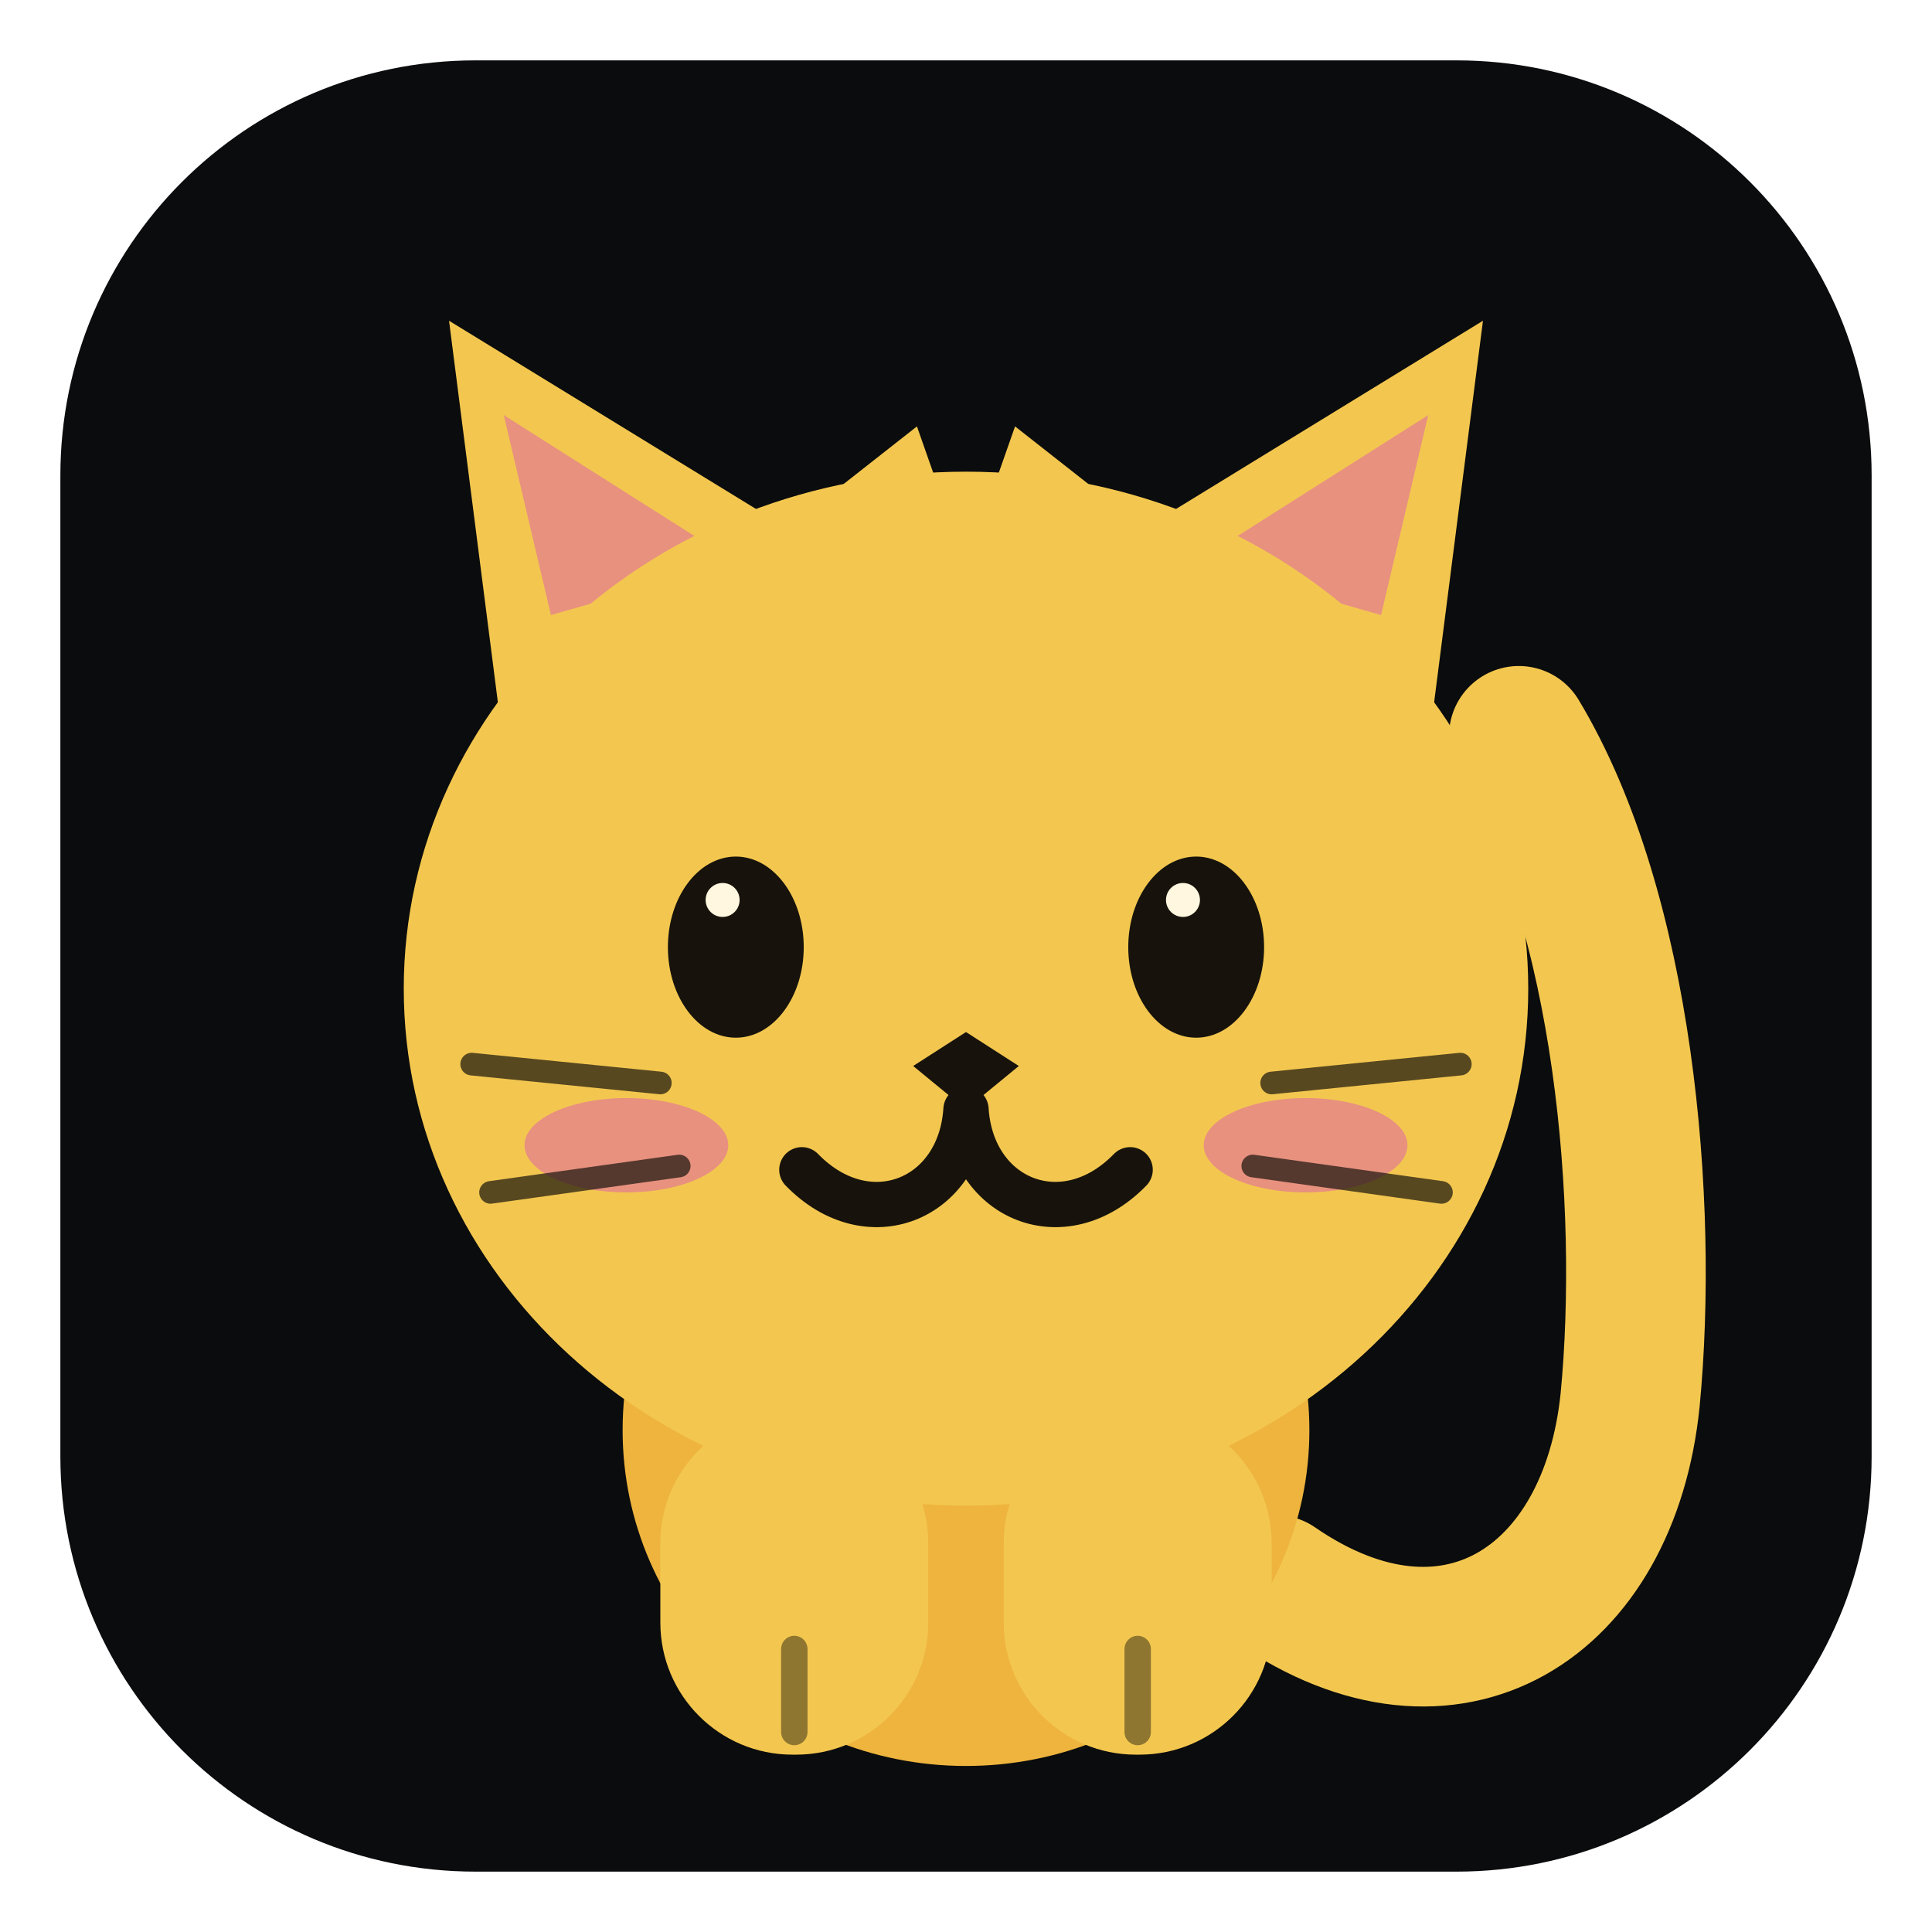
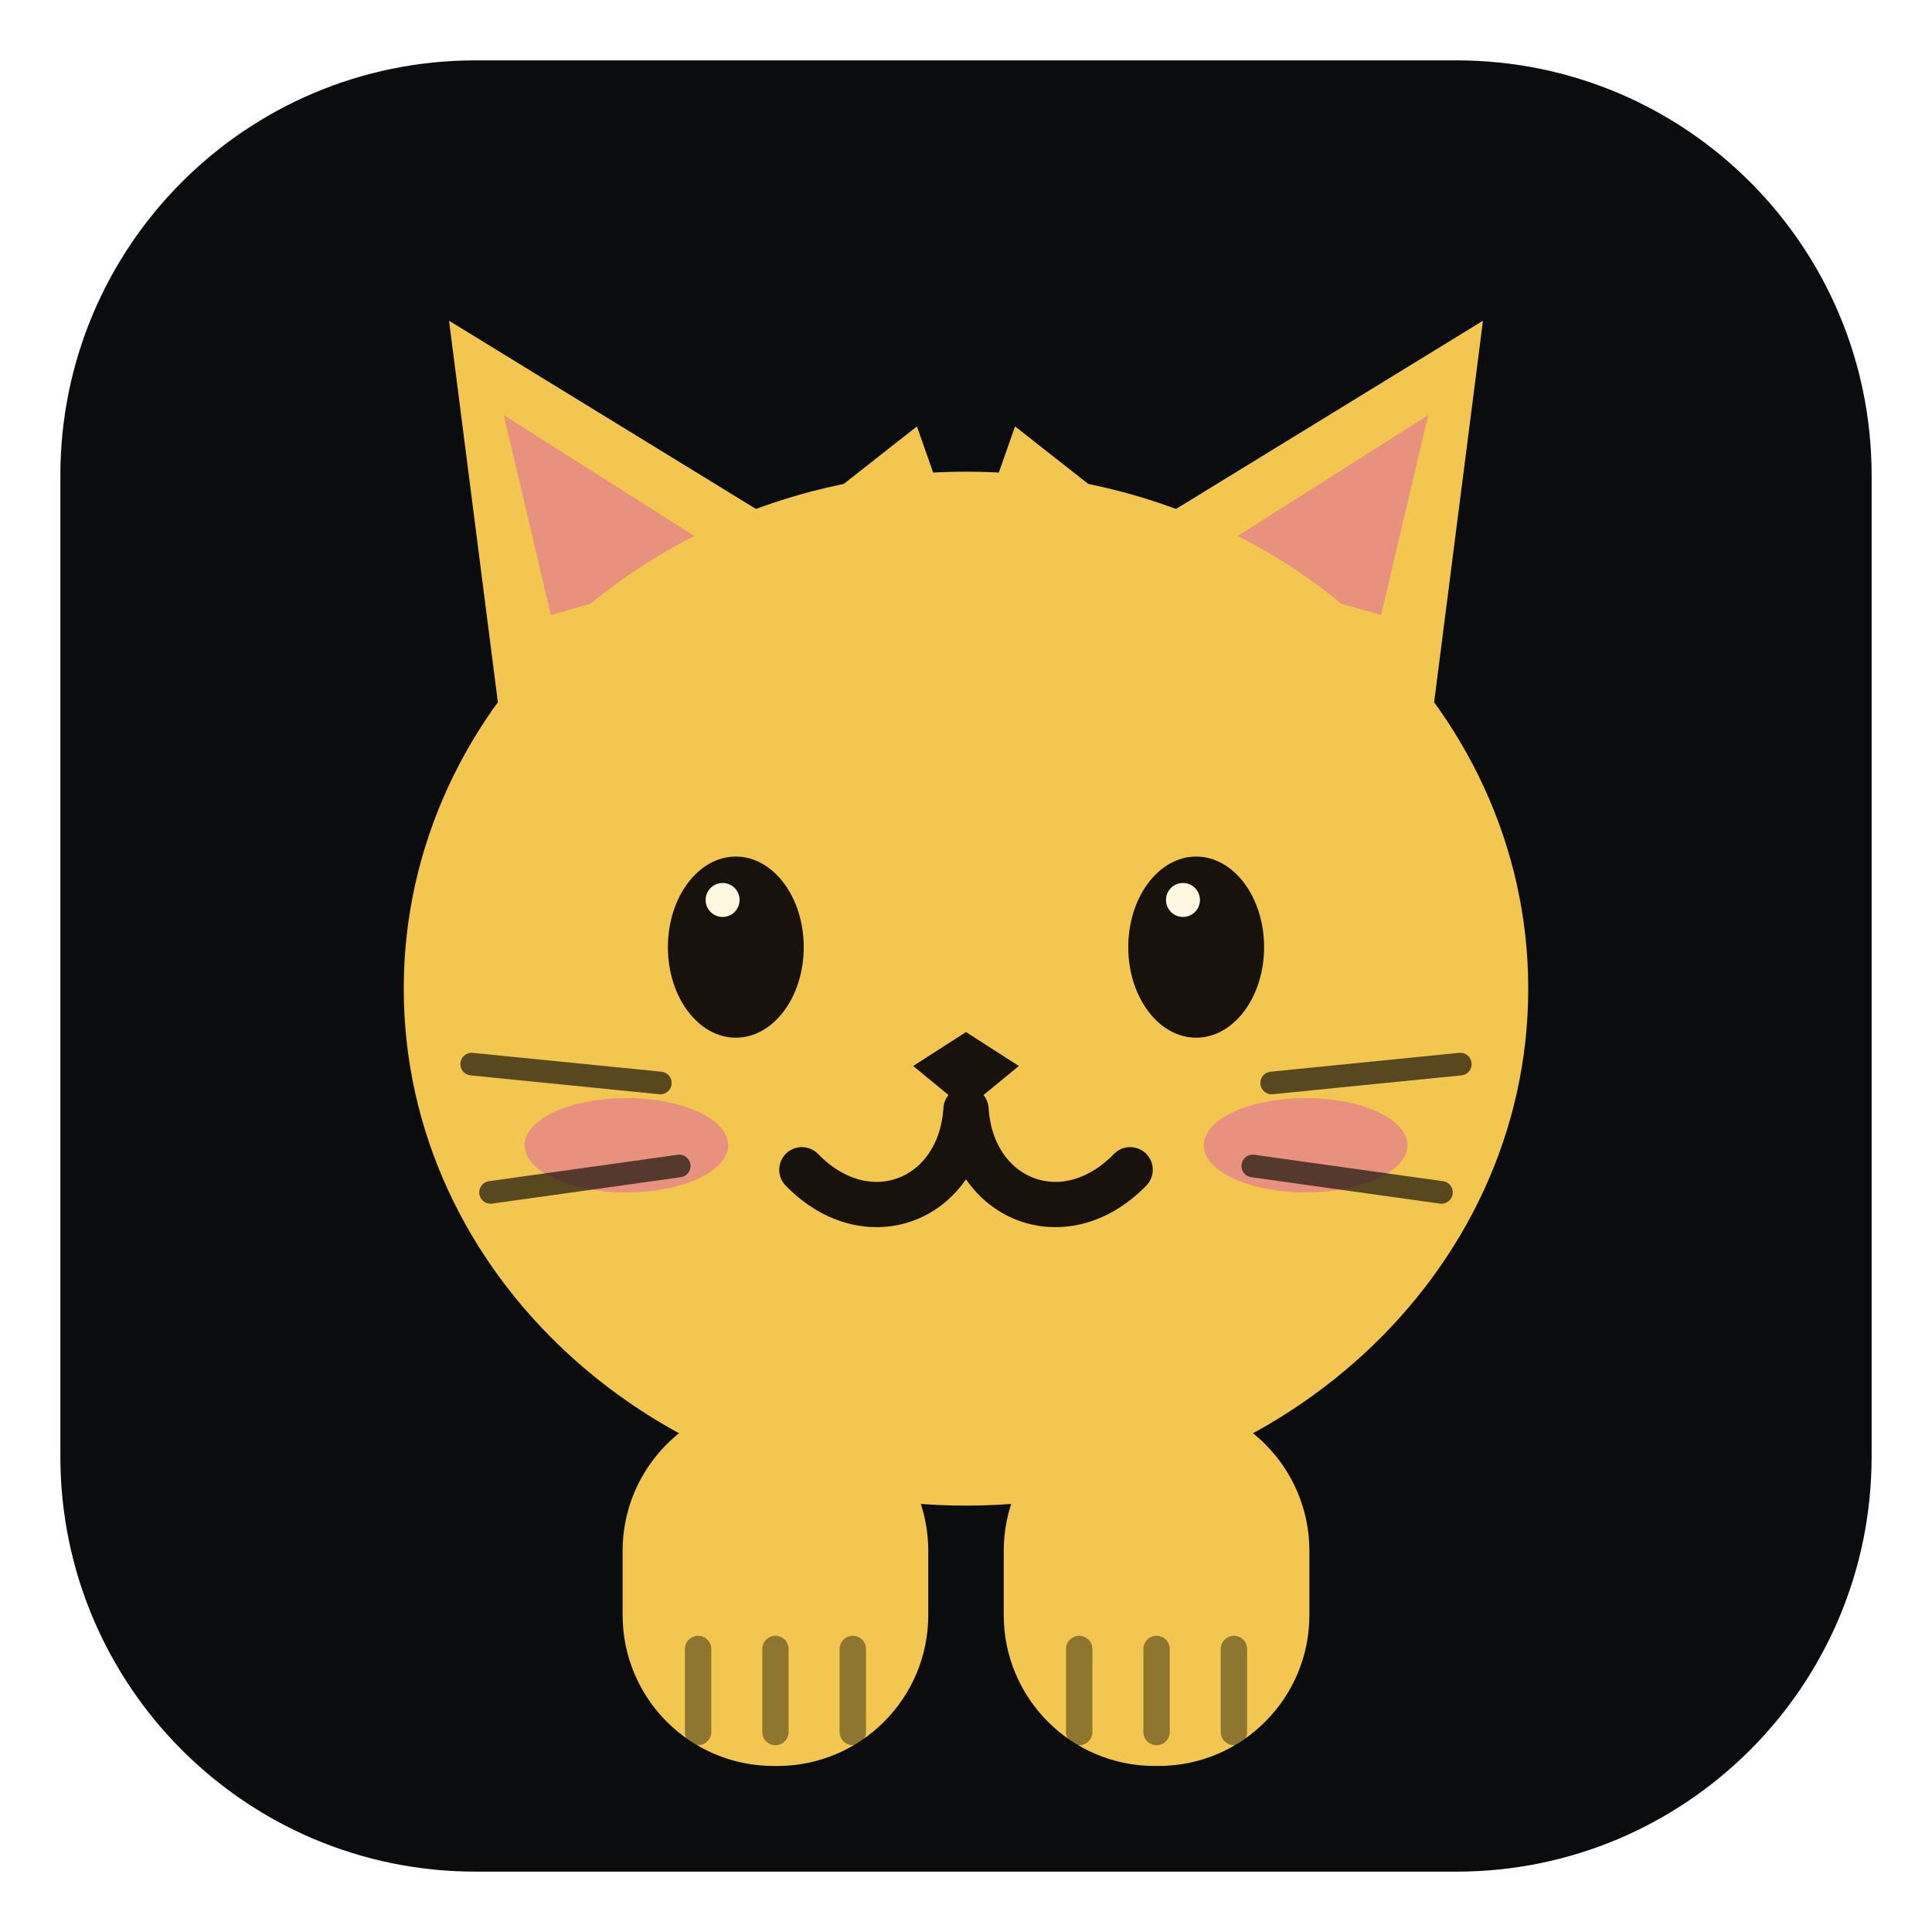
<svg xmlns="http://www.w3.org/2000/svg" viewBox="0 0 1024 1024">
  <rect x="32" y="32" width="960" height="960" rx="220" fill="#0b0c0d" />
-   <path d="M676 840c93 64 177 10 188-98 10-104-3-259-59-352" fill="none" stroke="#f3c74f" stroke-width="74" stroke-linecap="round" />
-   <ellipse cx="512" cy="758" rx="182" ry="178" fill="#eeb43e" />
  <path d="m270 420-32-250 212 130Zm484 0 32-250-212 130Z" fill="#f3c74f" />
  <path d="m292 326-25-106 123 78Zm440 0 25-106-123 78Z" fill="#e8917f" />
  <ellipse cx="512" cy="524" rx="298" ry="274" fill="#f3c74f" />
  <path d="m430 270 56-44 20 57m12 0 20-57 56 44" fill="#f3c74f" />
  <ellipse cx="390" cy="502" rx="36" ry="48" fill="#17130c" />
  <ellipse cx="634" cy="502" rx="36" ry="48" fill="#17130c" />
  <circle cx="383" cy="477" r="9" fill="#fff7df" />
  <circle cx="627" cy="477" r="9" fill="#fff7df" />
  <ellipse cx="332" cy="607" rx="54" ry="25" fill="#e8917f" />
  <ellipse cx="692" cy="607" rx="54" ry="25" fill="#e8917f" />
  <path d="m484 565 28 23 28-23-28-18Z" fill="#17130c" />
  <path d="M512 588c-3 48-52 68-87 32m87-32c3 48 52 68 87 32" fill="none" stroke="#17130c" stroke-width="24" stroke-linecap="round" />
  <path d="M350 574 250 564m110 54-100 14m414-58 100-10m-110 54 100 14" fill="none" stroke="#17130c" stroke-width="12" stroke-linecap="round" opacity=".7" />
-   <rect x="350" y="748" width="142" height="182" rx="70" fill="#f3c74f" />
-   <rect x="532" y="748" width="142" height="182" rx="70" fill="#f3c74f" />
-   <path d="M421 874v44m182-44v44" stroke="#17130c" stroke-width="14" stroke-linecap="round" opacity=".45" />
+   <rect x="330" y="742" width="162" height="194" rx="80" fill="#f3c74f" />
+   <rect x="532" y="742" width="162" height="194" rx="80" fill="#f3c74f" />
+   <path d="M370 874v44m41-44v44m41-44v44m120-44v44m41-44v44m41-44v44" stroke="#17130c" stroke-width="14" stroke-linecap="round" opacity=".45" />
</svg>
